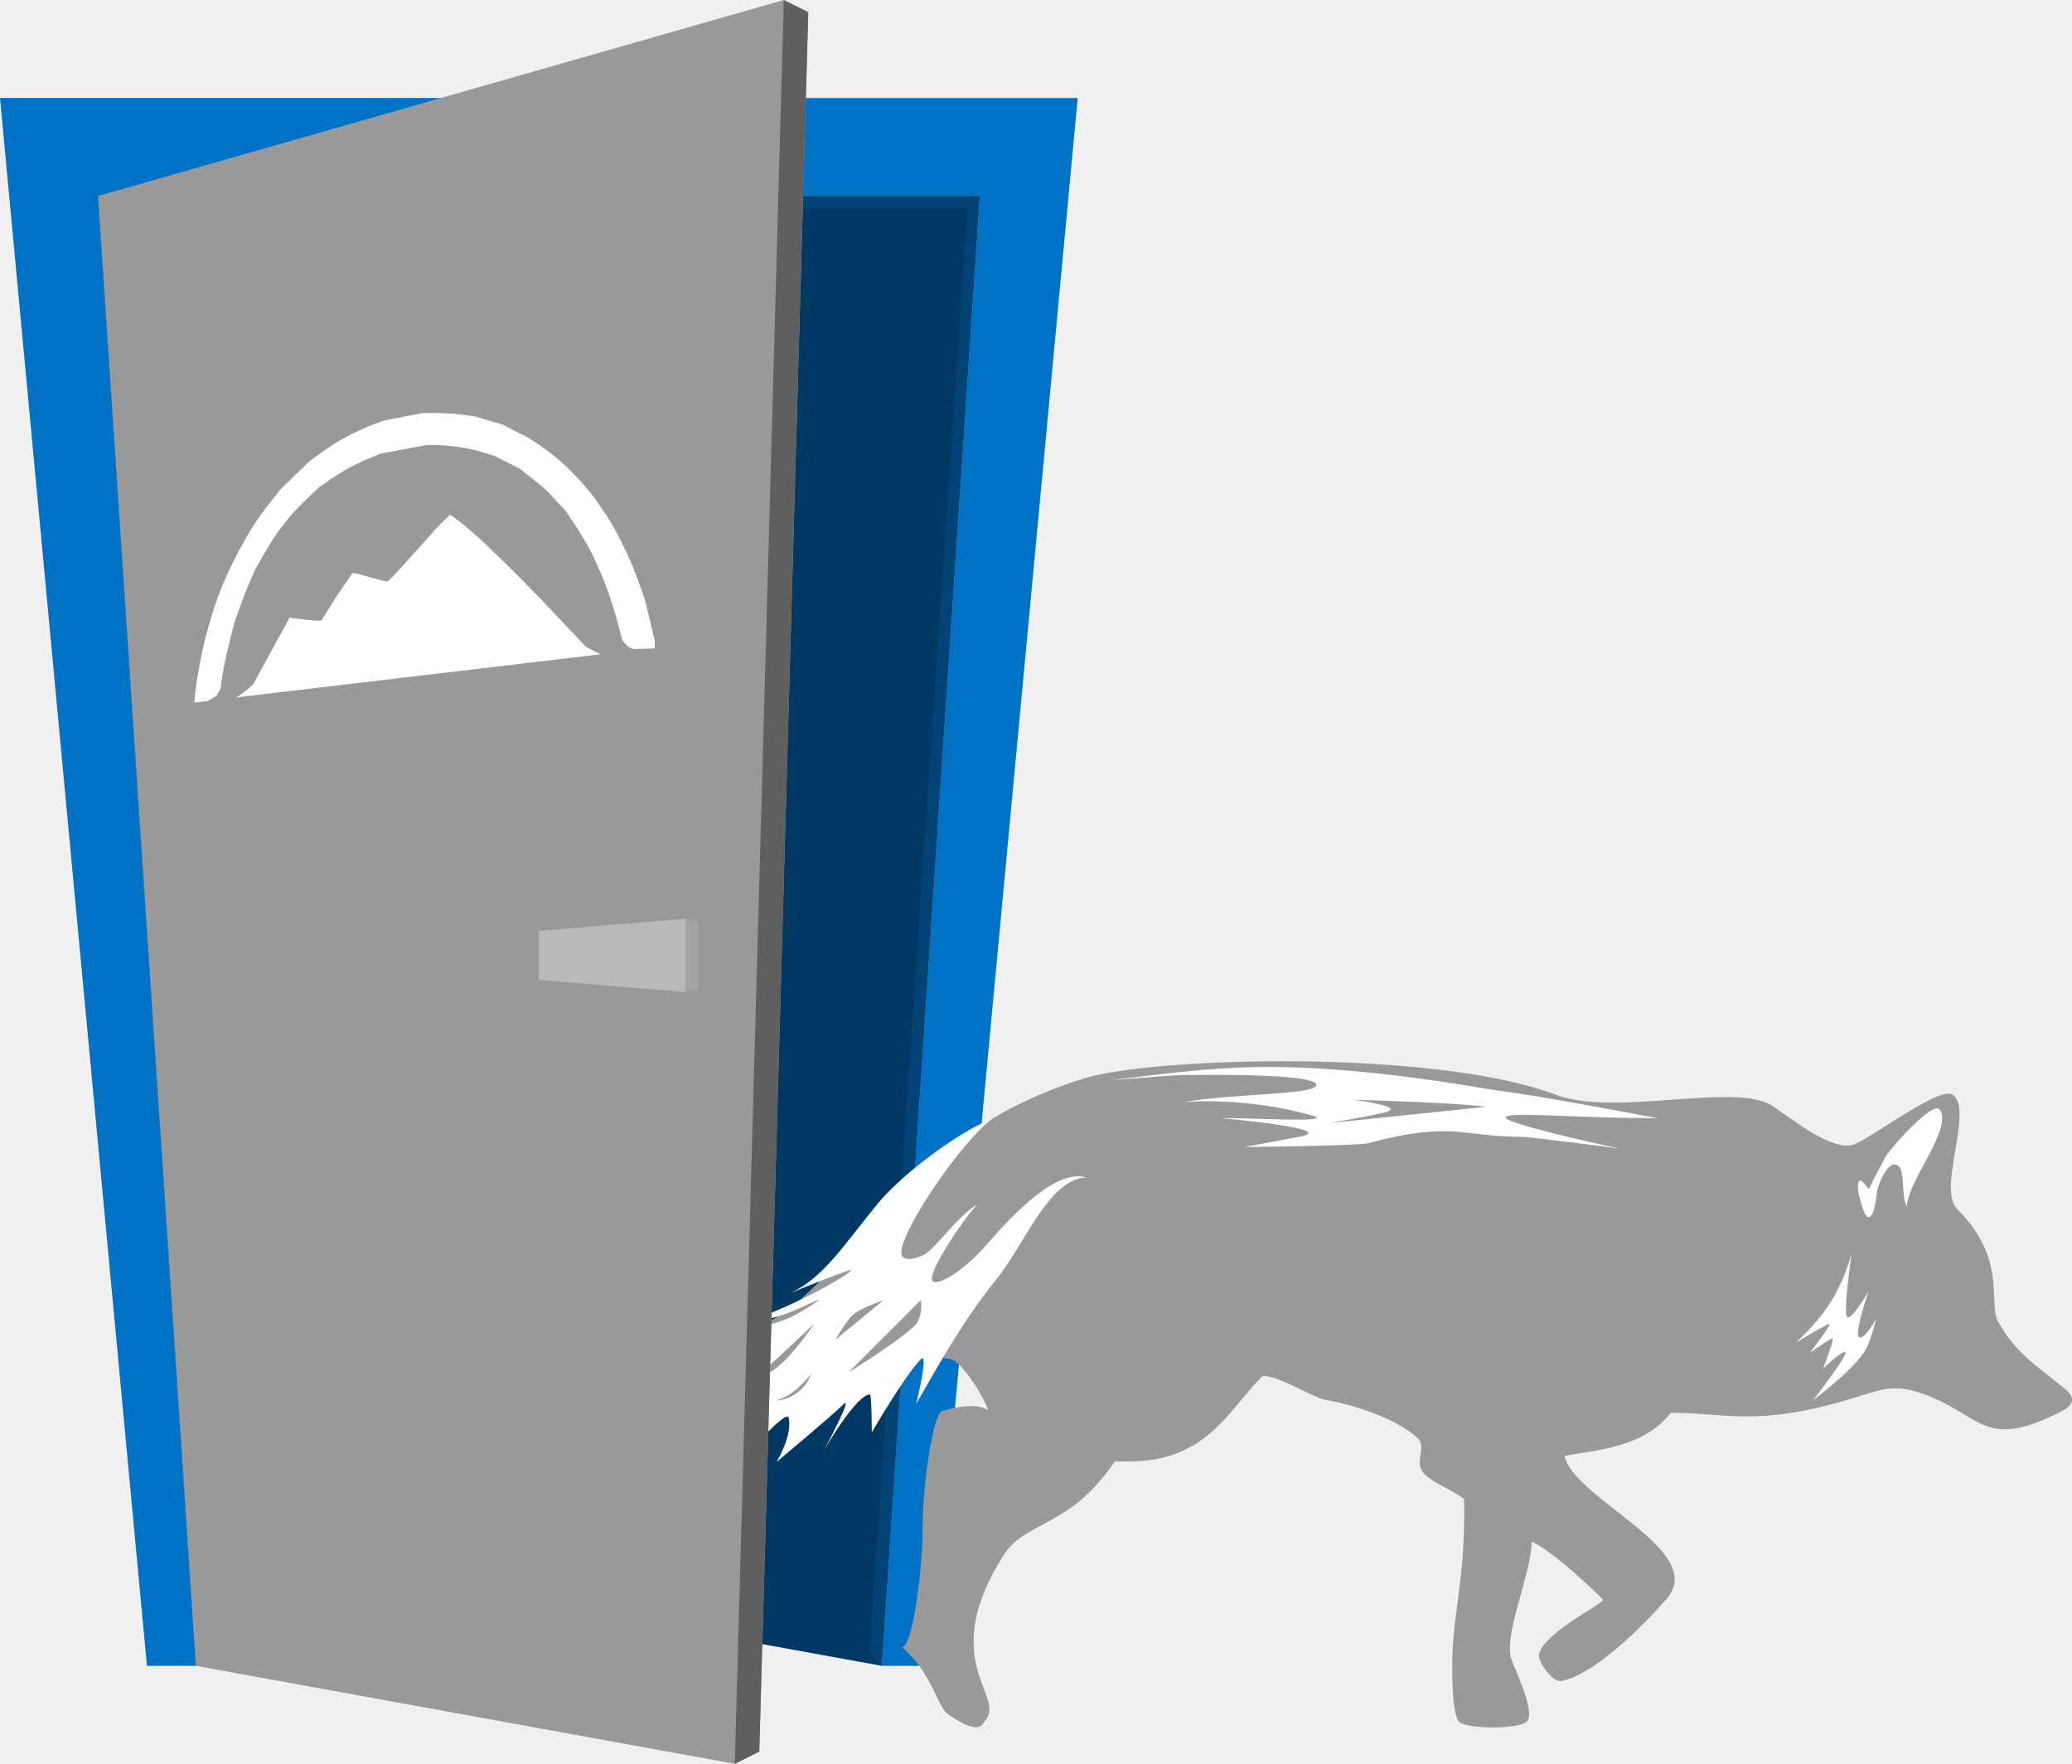
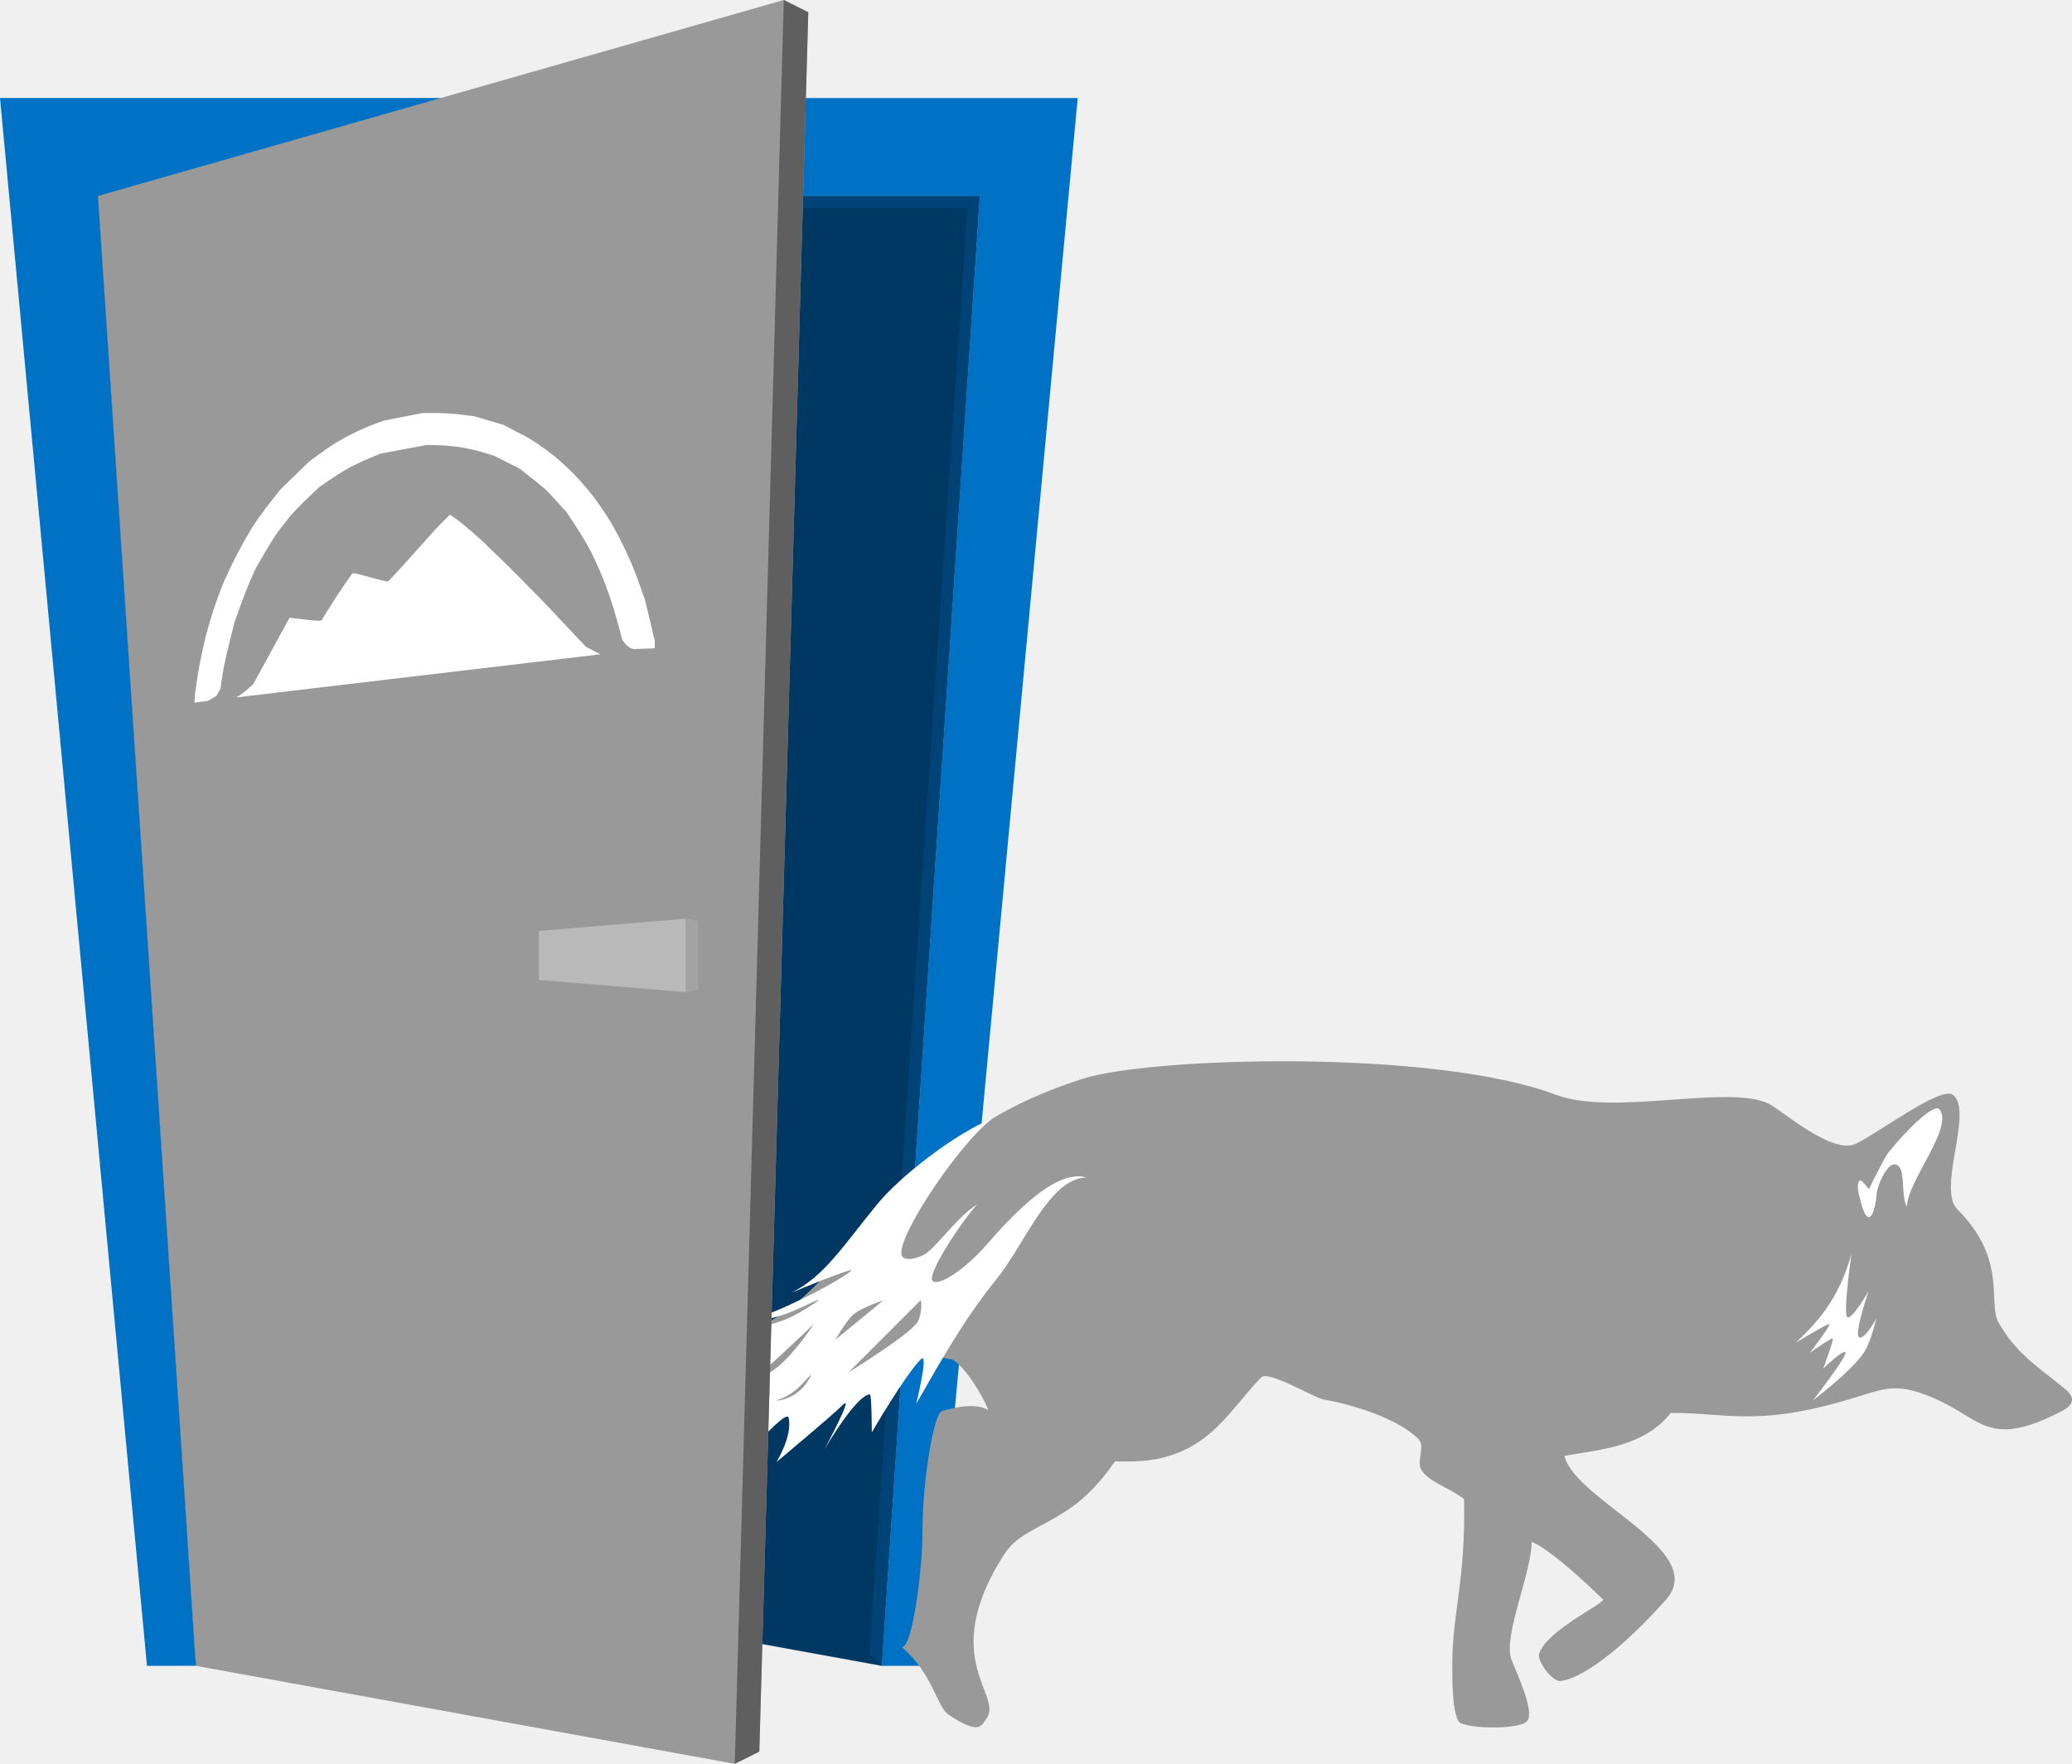
<svg xmlns="http://www.w3.org/2000/svg" xmlns:ns1="http://www.openswatchbook.org/uri/2009/osb" xmlns:xlink="http://www.w3.org/1999/xlink" width="845.944" height="720" id="svg3218" version="1.1">
  <defs id="defs3220">
    <linearGradient id="linearGradient3799">
      <stop style="stop-color:#0576bd;stop-opacity:1;" offset="0" id="stop3801" />
    </linearGradient>
    <linearGradient id="linearGradient3793" ns1:paint="solid">
      <stop style="stop-color:#999999;stop-opacity:1;" offset="0" id="stop3795" />
    </linearGradient>
    <linearGradient id="linearGradient3787" ns1:paint="solid">
      <stop style="stop-color:#0072c6;stop-opacity:1;" offset="0" id="stop3789" />
    </linearGradient>
    <linearGradient id="linearGradient4632">
      <stop id="stop4634" offset="0" style="stop-color:#000000;stop-opacity:1;" />
      <stop id="stop4636" offset="1" style="stop-color:#000000;stop-opacity:0;" />
    </linearGradient>
    <linearGradient xlink:href="#linearGradient3787" id="linearGradient3803" x1="157.25" y1="777.872" x2="504.734" y2="777.872" gradientUnits="userSpaceOnUse" />
    <linearGradient id="linearGradient34445" gradientTransform="translate(-264.0143,200.1016)">
      <stop style="stop-color:#999999;stop-opacity:1;" offset="0" id="stop34447" />
    </linearGradient>
    <linearGradient id="linearGradient6767" gradientTransform="matrix(0.4650267,0,0,1,-405.3412,846.8974)" ns1:paint="solid">
      <stop style="stop-color:#ffffff;stop-opacity:1;" offset="0" id="stop6769" />
    </linearGradient>
    <linearGradient id="linearGradient7858" gradientTransform="matrix(0.4650267,0,0,1,-405.3412,846.8974)">
      <stop style="stop-color:#ffffff;stop-opacity:1;" offset="0" id="stop7860" />
    </linearGradient>
    <linearGradient id="linearGradient7862" gradientTransform="matrix(0.4650267,0,0,1,-405.3412,846.8974)">
      <stop style="stop-color:#ffffff;stop-opacity:1;" offset="0" id="stop7864" />
    </linearGradient>
    <linearGradient id="linearGradient7866" gradientTransform="matrix(0.4650267,0,0,1,-405.3412,846.8974)">
      <stop style="stop-color:#ffffff;stop-opacity:1;" offset="0" id="stop7868" />
    </linearGradient>
    <linearGradient gradientTransform="translate(1189.47,550.072)" id="linearGradient4363">
      <stop style="stop-color:#ffffff;stop-opacity:1;" offset="0" id="stop4365" />
    </linearGradient>
    <linearGradient id="linearGradient8617">
      <stop style="stop-color:#ffffff;stop-opacity:1;" offset="0" id="stop8619" />
    </linearGradient>
    <linearGradient id="linearGradient8621">
      <stop style="stop-color:#ffffff;stop-opacity:1;" offset="0" id="stop8623" />
    </linearGradient>
    <linearGradient id="linearGradient8625">
      <stop style="stop-color:#ffffff;stop-opacity:1;" offset="0" id="stop8627" />
    </linearGradient>
    <linearGradient gradientTransform="translate(256.5441,43.89335)" id="linearGradient4463">
      <stop style="stop-color:#999999;stop-opacity:1;" offset="0" id="stop4465" />
    </linearGradient>
  </defs>
  <g style="display:inline" transform="translate(-300,-172.3622)" id="layer1">
    <path id="rect3228-2" d="m 660,852.362 40,-599.987 -360,-0.013 36.565,548.466 z" style="fill:#003864;fill-opacity:1;fill-rule:nonzero;stroke:none" />
    <path id="rect3228" d="m 680,852.362 60,-639.987 -440,-0.013 60,640 20,-0.013 -40,-599.974 360,0 -40,599.987 z" style="fill:url(#linearGradient3787);fill-opacity:1;fill-rule:nonzero;stroke:none" />
    <path style="fill:#004477;fill-opacity:1;stroke:none;display:inline" d="m 700,252.375 -40,599.987 -5,-5 40,-590 -350,0 40,590 -5,5 -40,-600 z" id="path3020" />
    <g id="g8671" transform="matrix(-0.3739004,0,0,0.3739004,1302.921,449.1302)">
      <path id="path3819" d="m 659.401,786.322 c -31.162,-9.476 -44.501,-15.834 -74.286,-5.714 -67.502,22.934 -67.108,64.456 -154.033,19.827 -11.798,-6.057 -16.288,-13.996 -3.687,-24.293 30.89,-25.24 53.483,-38.694 72.72,-72.676 12.154,-21.471 -10.405,-68.166 45,-123.571 22.375,-22.375 -18.403,-108.113 5,-125 13.132,-9.476 80.921,41.636 105.714,53.571 25.753,12.398 80.18,-36.161 95,-43.571 43.724,-21.862 169.85,13.891 232.857,-10 131.537,-49.876 442.058,-41.486 517.143,-17.143 105.271,34.13 153.642,79.544 205.714,135.714 35.212,37.983 96.254,105.515 122.857,121.429 41.521,24.837 111.895,63.356 99.387,105.995 -16.511,56.285 -146.401,-42.258 -236.729,-60.313 -35.289,-7.054 -23.144,-0.169 -49.087,3.246 -12.581,6.03 -32.652,36.722 -39.756,55.356 16.288,-9.499 42.63,-0.879 50.47,1.073 9.021,2.246 21.612,76.129 21.402,134.95 -0.12,33.696 10.449,124.107 22.618,122.638 -34.545,29.709 -38.047,65.13 -51.163,73.903 -34.292,22.937 -35.726,11.867 -41.213,4.572 -19.37,-25.753 53.494,-64.954 -18.889,-178.665 -15.592,-24.495 -38.362,-27.908 -72.756,-51.327 -18.262,-12.435 -35.039,-30.979 -48.788,-51.14 -27.89,0.861 -55.934,-0.245 -85.498,-17.431 -31.902,-18.546 -52.439,-52.439 -74.286,-74.286 -7.864,-7.864 -57.718,22.477 -68.571,24.286 -30.441,5.073 -80.782,20.782 -102.857,42.857 -7.872,7.872 1.716,23.711 -2.857,32.857 -6.821,13.641 -31.678,20.749 -47.143,32.857 -1.895,89.97 12.857,123.273 12.857,181.428 0,16.034 0.169,47.519 -6.428,60.714 -4.491,8.983 -65.645,10.069 -75,0.714 -10.092,-10.092 13.647,-58.084 17.143,-68.571 8.482,-25.447 -22.321,-94.138 -22.424,-127.576 -24.302,9.878 -77.938,63.001 -77.938,63.001 0,5.347 61.238,33.537 69.799,59.043 2.61,7.776 -14.344,31.362 -23.854,29.905 -29.277,-4.485 -76.179,-45.295 -114.818,-88.99 -47.171,-53.343 100.01,-108.503 111.021,-156.811 -37.037,-6.663 -86.538,-9.357 -116.089,-46.873 -61.358,-0.343 -93.998,15.809 -198.554,-15.984 z" style="fill:url(#linearGradient3793);fill-opacity:1;stroke:none;display:inline" />
      <path id="path4406" d="m 660.605,628.599 c 14.193,50.355 37.171,74.354 60.609,96.975 0,0 -33.994,-20.876 -36.365,-20.203 -2.372,0.673 21.213,31.315 21.213,31.315 0,0 -23.655,-16.824 -25.001,-15.578 -1.346,1.246 10.501,32.897 10.501,32.897 0,0 -21.496,-21.027 -24.355,-17.809 -2.859,3.217 35.385,52.274 35.385,52.274 0,0 -41.959,-31.329 -56.016,-52.793 -7.029,-10.734 -13.003,-36.229 -13.003,-36.229 0,0 13.145,23.986 18.792,20.211 5.646,-3.775 -10.456,-50.391 -10.456,-50.391 0,0 17.696,30.988 23.077,28.614 5.381,-2.374 -4.381,-69.282 -4.381,-69.282 z" style="fill:url(#linearGradient6767);fill-opacity:1;stroke:none;display:inline" />
      <path id="path4450" d="m 600.116,577.036 c -0.305,-27.242 -51.126,-86.079 -35.678,-106.053 7.48,-9.672 54.039,42.692 58.925,51.638 3.026,5.54 14.429,26.743 17.775,34.876 0.778,1.891 6.754,-9.103 9.92,-8.876 3.386,0.242 3.12,10.923 0.811,17.8 -9.755,42.38 -17.581,14.203 -18.765,-3.627 -0.533,-8.019 -13.257,-40.603 -24.311,-29.549 -6.64,6.64 -2.402,33.753 -8.676,43.791 z" style="fill:url(#linearGradient6767);fill-opacity:1;stroke:none;display:inline" />
-       <path d="m 1205.077,460.408 c 0,0 -51.536,6.304 -39.396,12.374 6.359,3.179 65.912,13.132 65.912,13.132 0,0 -171.726,-17.523 -171.726,-17.93 33.802,-4.58 145.209,-7.576 145.209,-7.576 z m -149.962,-11.229 c 78.896,-13.781 155.636,-22.687 222.159,-24.317 64.429,-1.579 119.524,5.08 191.206,14.158 0,0 -67.65,-5.556 -76.222,-5.556 -6.252,0 -162.047,-3.141 -146.048,12.857 8.338,8.338 87.32,7.498 142.86,16.479 -56.339,-3.477 -107.399,5.735 -138.764,14.607 -32.275,9.164 79.154,1.937 97.667,3.199 0,0 -128.506,11.442 -85.714,20 7.476,1.495 61.429,11.429 61.429,11.429 0,0 -124.252,-1.197 -135.714,-4.286 -90.483,-24.382 -102.666,-6.883 -166.925,-6.883 -9.102,0 -106.915,12.714 -106.915,12.714 26.339,-5.268 133.514,-29.479 123.523,-34.662 -9.991,-5.183 -66.402,1.166 -165.397,1.689 65.398,-12.355 129.769,-24.378 182.857,-31.429 z" style="fill:url(#linearGradient6767);fill-rule:evenodd;stroke:none;display:inline" id="path4492" />
      <path d="m 1796.191,759.991 c 12.639,28.764 38.831,28.908 38.831,28.908 -21.456,-7.082 -28.066,-18.618 -38.831,-28.908 z M 1679.758,702.036 c 5.292,12.336 76.071,56.071 76.071,56.071 l -78.929,-78.929 c 0,0 -2.435,10.521 2.857,22.857 z m 138.251,-31.065 c 0,0 -72.401,-29.98 -64.799,-23.579 15.171,12.773 91.621,52.006 112.926,53.092 -33.714,4.549 -72.844,-22.412 -78.201,-21.378 36.776,25.629 46.147,23.338 66.335,30.716 27.009,9.87 26.169,20.054 60.701,27.918 -20.465,1.652 -68.535,-17.865 -41.172,-7.115 31.31,15.492 58.968,27.265 83.105,50.315 -32.759,-17.64 -38.916,-14.922 -57.571,-20.774 l 68.41,35.108 c 0,0 -34.431,-8.253 -24.244,12.122 3.853,7.707 38.386,41.416 38.386,41.416 0,0 -53.18,-15.152 -68.69,-15.152 -11.99,0 22.223,28.284 22.223,28.284 0,0 -55.107,-44.447 -65.66,-44.447 -16.333,0 12.122,47.477 12.122,47.477 0,0 -57.968,-68.144 -60.609,-57.579 -4.815,19.261 13.132,48.487 13.132,48.487 0,0 -60.302,-50.2 -72.731,-62.629 -12.381,-12.381 20.203,48.487 20.203,48.487 0,0 -34.764,-59.599 -49.497,-59.599 -1.884,0 -2.02,41.416 -2.02,41.416 0,0 -36.189,-62.484 -53.629,-79.925 -9.111,-9.111 5.142,48.61 5.142,48.61 -18.953,-31.855 -47.827,-87.013 -87.665,-135.99 -30.763,-37.819 -57.34,-109.87 -98.105,-110.976 40.291,-12.242 101.974,66.769 116.754,81.945 20.87,21.43 43.895,35.995 50.8,31.379 8.265,-5.525 -30.559,-64.501 -48.247,-83.779 21.072,12.128 45.779,48.884 58.532,55.096 13.17,6.415 22.795,5.241 24.005,-0.318 4.548,-20.892 -64.15,-122.756 -99.478,-148.711 40.21,15.886 100.63,62.773 125.283,92.742 37.083,45.079 58.208,79.709 94.259,97.341 z m 94.058,122.017 c 0,0 -58.218,-24.433 -77.857,-40 -19.64,-15.567 -40.714,-47.857 -40.714,-47.857 0,0 41.624,39.749 49.913,46.19 8.288,6.441 68.659,41.667 68.659,41.667 z m -194.293,-113.555 52.143,42.857 c 0,0 -11.201,-20.56 -20,-27.857 -9.101,-7.548 -32.143,-15 -32.143,-15 z" style="fill:url(#linearGradient6767);fill-opacity:1;fill-rule:evenodd;stroke:none;display:inline" id="path7172" />
    </g>
    <path id="path4511" d="m 340,252.362 280,-80 10,5 -20,710 -10,5 -220,-40 z" style="fill:url(#linearGradient3793);fill-opacity:1;stroke:none" />
    <path style="fill:#5f5f5f;fill-opacity:1;stroke:none" d="m 600,892.362 10,-5 20,-710 -10,-5 -1.75,63.007 z" id="path6482" />
-     <flowRoot xml:space="preserve" id="flowRoot3807" style="font-size:72px;font-style:normal;font-variant:normal;font-weight:normal;font-stretch:normal;text-align:center;line-height:125%;letter-spacing:0px;word-spacing:0px;text-anchor:middle;fill:url(#linearGradient3787);fill-opacity:1;stroke:none;font-family:IMPACT;-inkscape-font-specification:IMPACT" transform="translate(445.6711,-355.1395)">
+     <flowRoot xml:space="preserve" id="flowRoot3807" style="font-size:72px;font-style:normal;font-variant:normal;font-weight:normal;font-stretch:normal;text-align:center;line-height:125%;letter-spacing:0px;word-spacing:0px;text-anchor:middle;fill:url(#linearGradient3787);fill-opacity:1;stroke:none;font-family:IMPACT;-inkscape-font-specification:IMPACT" transform="translate(450.6719,-351.1212)">
      <flowRegion id="flowRegion3809" style="fill:url(#linearGradient3803);fill-opacity:1">
        <rect id="rect3811" width="738.219" height="155.564" x="120.208" y="736.971" style="font-size:72px;font-style:normal;font-variant:normal;font-weight:normal;font-stretch:normal;text-align:center;text-anchor:middle;fill:url(#linearGradient3787);fill-opacity:1;font-family:IMPACT;-inkscape-font-specification:IMPACT" />
      </flowRegion>
      <flowPara id="flowPara3813" style="font-size:72px;fill:url(#linearGradient3787);fill-opacity:1">Room Quest</flowPara>
    </flowRoot>
  </g>
  <g id="layer4" style="display:inline" transform="translate(-140,0)">
    <path id="path3196" d="m 222.129,286.468 c 0,0 -2.659,0.316 -2.659,0.316 0,0 -0.049,-0.726 -0.049,-0.726 -0.027,-0.399 0.212,-2.766 0.532,-5.265 0.321,-2.507 1.089,-7.186 1.71,-10.403 0.623,-3.231 1.681,-8.033 2.35,-10.668 0.671,-2.645 2.017,-7.279 2.991,-10.303 0.979,-3.037 2.68,-7.745 3.781,-10.462 1.106,-2.728 3.619,-8.084 5.593,-11.913 1.986,-3.854 4.939,-9.115 6.558,-11.679 1.626,-2.576 4.883,-7.126 7.245,-10.116 0,0 4.331,-5.484 4.331,-5.484 0,0 5.795,-5.63 5.795,-5.63 0,0 5.872,-5.705 5.872,-5.705 0,0 3.394,-2.486 3.394,-2.486 1.877,-1.374 4.693,-3.348 6.256,-4.383 1.568,-1.039 5.08,-3.015 7.811,-4.395 2.745,-1.386 6.84,-3.194 9.096,-4.014 0,0 4.123,-1.498 4.123,-1.498 0,0 7.742,-1.513 7.742,-1.513 0,0 7.829,-1.53 7.829,-1.53 0,0 5.203,-0.031 5.203,-0.031 2.876,-0.017 7.65,0.278 10.608,0.656 0,0 5.403,0.691 5.403,0.691 0,0 5.9,1.733 5.9,1.733 0,0 5.933,1.743 5.933,1.743 0,0 4.263,2.242 4.263,2.242 2.35,1.236 4.356,2.234 4.454,2.216 0.098,-0.018 1.979,1.134 4.184,2.563 2.207,1.43 5.886,4.101 8.173,5.935 2.29,1.836 6.199,5.503 8.686,8.149 2.488,2.647 5.747,6.45 7.24,8.45 1.493,2 3.939,5.546 5.435,7.88 1.496,2.333 3.945,6.671 5.443,9.639 1.496,2.965 3.561,7.398 4.59,9.851 1.027,2.451 2.68,6.795 3.672,9.652 0,0 1.801,5.185 1.801,5.185 0,0 1.973,8.271 1.973,8.271 0,0 1.963,8.228 1.963,8.228 0,0 -0.033,1.488 -0.033,1.488 0,0 -0.033,1.486 -0.033,1.486 0,0 -4.366,0.164 -4.366,0.164 0,0 -4.342,0.163 -4.342,0.163 0,0 -1.16,-0.468 -1.16,-0.468 -0.638,-0.257 -1.673,-1.119 -2.301,-1.914 0,0 -1.142,-1.446 -1.142,-1.446 0,0 -1.038,-4.186 -1.038,-4.186 -0.572,-2.307 -1.863,-6.801 -2.869,-9.988 -1.008,-3.193 -2.827,-8.262 -4.041,-11.263 -1.215,-3.005 -3.306,-7.627 -4.646,-10.268 -1.341,-2.644 -4.187,-7.458 -6.325,-10.698 0,0 -3.889,-5.894 -3.889,-5.894 0,0 -2.897,-3.12 -2.897,-3.12 -1.593,-1.715 -3.537,-3.836 -4.321,-4.713 -0.784,-0.877 -3.769,-3.424 -6.629,-5.657 0,0 -5.19,-4.051 -5.19,-4.051 0,0 -5.196,-2.633 -5.196,-2.633 0,0 -5.176,-2.622 -5.176,-2.622 0,0 -4.729,-1.44 -4.729,-1.44 -2.592,-0.789 -6.893,-1.743 -9.558,-2.12 -2.657,-0.376 -6.714,-0.72 -9.018,-0.764 0,0 -4.172,-0.081 -4.172,-0.081 0,0 -9.529,1.779 -9.529,1.779 0,0 -9.401,1.755 -9.401,1.755 0,0 -4.681,1.941 -4.681,1.941 -2.559,1.061 -6.288,2.83 -8.291,3.933 -1.996,1.098 -5.537,3.312 -7.866,4.916 0,0 -4.208,2.898 -4.208,2.898 0,0 -5.105,4.87 -5.105,4.87 -2.783,2.655 -6.011,6.045 -7.186,7.544 -1.171,1.495 -3.043,3.884 -4.159,5.31 -1.114,1.422 -3.699,5.479 -5.738,9 0,0 -3.674,6.345 -3.674,6.345 0,0 -2.072,4.652 -2.072,4.652 -1.133,2.544 -3.081,7.489 -4.326,10.982 0,0 -2.248,6.304 -2.248,6.304 0,0 -1.688,6.564 -1.688,6.564 -0.922,3.585 -2.077,8.603 -2.569,11.16 -0.491,2.548 -1.029,5.727 -1.197,7.07 0,0 -0.305,2.436 -0.305,2.436 0,0 -0.827,1.482 -0.827,1.482 0,0 -0.825,1.478 -0.825,1.478 0,0 -1.8,1.049 -1.8,1.049 0,0 -1.793,1.045 -1.793,1.045 0,0 -2.669,0.317 -2.669,0.317 0,0 -5e-5,-6.9e-4 -5e-5,-6.9e-4 m 84.751,-10.121 c 0,0 -70.336,8.325 -70.336,8.325 0,0 1.81,-1.216 1.81,-1.216 0.998,-0.671 2.541,-1.887 3.428,-2.703 0,0 1.617,-1.487 1.617,-1.487 0,0 5.036,-9.224 5.036,-9.224 2.805,-5.138 6.162,-11.28 7.442,-13.616 0,0 2.34,-4.272 2.34,-4.272 0,0 5.55,0.666 5.55,0.666 3.069,0.368 6.019,0.617 6.546,0.553 0,0 0.959,-0.118 0.959,-0.118 0,0 2.295,-3.725 2.295,-3.725 1.269,-2.06 2.992,-4.79 3.827,-6.063 0.837,-1.276 2.623,-3.904 3.972,-5.842 0,0 2.466,-3.543 2.466,-3.543 0,0 0.534,-0.081 0.534,-0.081 0.294,-0.045 1.721,0.249 3.174,0.652 1.455,0.404 4.356,1.199 6.449,1.768 2.097,0.57 4.038,1.004 4.309,0.964 0.271,-0.04 4.284,-4.323 8.963,-9.57 4.732,-5.306 9.403,-10.516 10.333,-11.526 0.932,-1.012 2.691,-2.816 3.91,-4.009 0,0 2.224,-2.177 2.224,-2.177 0,0 1.466,0.963 1.466,0.963 0.807,0.53 2.93,2.182 4.719,3.673 1.791,1.492 4.597,3.926 6.236,5.409 1.64,1.484 3.084,2.854 3.208,3.045 0.124,0.191 1.257,1.298 2.519,2.461 1.263,1.164 3.782,3.596 5.599,5.405 1.818,1.81 5.226,5.239 7.574,7.619 2.35,2.382 5.283,5.368 6.518,6.634 1.235,1.267 4.582,4.813 7.439,7.882 2.859,3.071 6.327,6.758 7.706,8.192 0,0 2.508,2.608 2.508,2.608 0,0 2.939,1.546 2.939,1.546 0,0 2.946,1.549 2.946,1.549 0,0 -78.223,9.259 -78.223,9.259 0,0 10e-6,5.2e-4 10e-6,5.2e-4" style="fill:url(#linearGradient6767);fill-opacity:1" />
    <g style="display:inline" id="g7459" transform="translate(-180,-167.3622)">
      <path style="fill:#b9b9b9;fill-opacity:1;stroke:none" d="m 600,542.362 -60,5 0,20 60,5 z" id="path4552" />
      <path style="fill:#a3a3a3;fill-opacity:1;stroke:none" d="m 600,542.362 0,30 5,-1 0,-28 z" id="path4554" />
    </g>
  </g>
  <g style="display:none" id="layer3" transform="translate(-140,0)">
    <g id="flowRoot4513" style="font-size:72px;font-style:normal;font-variant:normal;font-weight:normal;font-stretch:normal;line-height:125%;letter-spacing:0px;word-spacing:0px;fill:#ffffff;fill-opacity:1;stroke:none;display:inline;font-family:Impact;-inkscape-font-specification:Impact" transform="translate(27.15625,-272.9521)">
      <path id="path6242" style="text-align:center;text-anchor:middle;fill:#ffffff;fill-opacity:1" d="m 193.48,408.059 c 0,0 10.398,-2.401 10.398,-2.401 7.024,-1.621 11.837,-2.371 14.391,-2.234 2.562,0.137 4.71,1.501 6.437,4.092 1.728,2.592 2.725,7.118 2.989,13.556 0.24,5.854 -0.164,9.893 -1.209,12.128 -1.042,2.229 -3.199,3.876 -6.462,4.943 3.011,0.342 5.067,1.205 6.161,2.589 1.094,1.384 1.794,2.717 2.1,3.996 0.306,1.279 0.581,4.906 0.826,10.863 0,0 0.792,19.306 0.792,19.306 0,0 -13.774,2.416 -13.774,2.416 0,0 -1.1,-24.097 -1.1,-24.097 -0.179,-3.918 -0.53,-6.302 -1.054,-7.143 -0.524,-0.841 -1.803,-1.058 -3.835,-0.652 0,0 1.54,32.673 1.54,32.673 0,0 -14.426,2.531 -14.426,2.531 0,0 -3.773,-72.565 -3.773,-72.565 m 15.342,9.416 c 0,0 0.778,16.501 0.778,16.501 1.663,-0.347 2.817,-0.888 3.46,-1.622 0.644,-0.736 0.891,-2.738 0.742,-6.013 0,0 -0.187,-4.096 -0.187,-4.096 -0.108,-2.367 -0.504,-3.85 -1.188,-4.446 -0.684,-0.596 -1.886,-0.703 -3.605,-0.323 0,0 0,0 0,0" />
      <path id="path6244" style="text-align:center;text-anchor:middle;fill:#ffffff;fill-opacity:1" d="m 267.804,427.631 c 0,0 0.43,15.384 0.43,15.384 0.157,5.61 0.044,9.752 -0.337,12.438 -0.38,2.68 -1.278,5.276 -2.692,7.786 -1.409,2.501 -3.247,4.482 -5.511,5.947 -2.255,1.458 -4.857,2.443 -7.802,2.957 -3.274,0.572 -6.051,0.607 -8.338,0.108 -2.281,-0.497 -4.073,-1.535 -5.381,-3.113 -1.307,-1.577 -2.274,-3.596 -2.902,-6.059 -0.628,-2.465 -1.044,-6.266 -1.246,-11.415 0,0 -0.615,-15.645 -0.615,-15.645 -0.225,-5.715 0.084,-10.297 0.93,-13.738 0.849,-3.453 2.508,-6.447 4.984,-8.981 2.489,-2.547 5.744,-4.27 9.775,-5.163 3.402,-0.753 6.357,-0.757 8.856,-0.007 2.506,0.752 4.465,2.022 5.873,3.808 1.409,1.787 2.393,3.73 2.952,5.827 0.559,2.096 0.9,5.387 1.026,9.866 0,0 0,0 0,0 m -15.396,-1.591 c -0.106,-3.21 -0.31,-5.206 -0.612,-5.984 -0.302,-0.778 -0.902,-1.071 -1.798,-0.88 -0.895,0.191 -1.477,0.736 -1.747,1.633 -0.269,0.897 -0.348,2.946 -0.238,6.145 0,0 0.96,27.889 0.96,27.889 0.099,2.888 0.311,4.74 0.635,5.56 0.324,0.82 0.915,1.151 1.775,0.994 0.885,-0.161 1.456,-0.667 1.713,-1.518 0.257,-0.851 0.342,-2.601 0.255,-5.252 0,0 -0.942,-28.588 -0.942,-28.588" />
      <path id="path6246" style="text-align:center;text-anchor:middle;fill:#ffffff;fill-opacity:1" d="m 308.956,419.214 c 0,0 0.228,15.88 0.228,15.88 0.083,5.789 -0.097,10.065 -0.538,12.839 -0.441,2.767 -1.428,5.45 -2.958,8.047 -1.525,2.587 -3.495,4.64 -5.908,6.161 -2.403,1.515 -5.164,2.543 -8.281,3.087 -3.465,0.605 -6.397,0.654 -8.803,0.151 -2.4,-0.502 -4.277,-1.563 -5.634,-3.184 -1.357,-1.62 -2.348,-3.697 -2.975,-6.233 -0.628,-2.539 -1.012,-6.456 -1.152,-11.765 0,0 -0.426,-16.135 -0.426,-16.135 -0.156,-5.895 0.236,-10.624 1.178,-14.18 0.945,-3.568 2.74,-6.668 5.39,-9.299 2.664,-2.644 6.127,-4.443 10.397,-5.388 3.605,-0.798 6.726,-0.82 9.356,-0.06 2.637,0.762 4.689,2.062 6.151,3.898 1.462,1.837 2.474,3.838 3.034,6.001 0.56,2.161 0.873,5.558 0.939,10.182 0,0 0,0 0,0 m -16.244,-1.556 c -0.065,-3.313 -0.252,-5.372 -0.559,-6.174 -0.308,-0.801 -0.937,-1.101 -1.887,-0.898 -0.949,0.202 -1.571,0.768 -1.869,1.696 -0.297,0.927 -0.411,3.043 -0.341,6.344 0,0 0.61,28.772 0.61,28.772 0.063,2.979 0.26,4.888 0.59,5.732 0.33,0.844 0.95,1.183 1.859,1.017 0.937,-0.171 1.547,-0.696 1.831,-1.574 0.284,-0.88 0.399,-2.685 0.345,-5.419 0,0 -0.581,-29.496 -0.581,-29.496" />
      <path id="path6248" style="text-align:center;text-anchor:middle;fill:#ffffff;fill-opacity:1" d="m 330.662,391.29 c 0,0 -0.247,6.439 -0.247,6.439 1.296,-2.813 2.853,-5.056 4.673,-6.728 1.826,-1.677 3.915,-2.778 6.269,-3.299 4.617,-1.023 8.274,0.74 10.95,5.293 1.469,-2.889 3.131,-5.184 4.987,-6.883 1.862,-1.704 3.932,-2.81 6.212,-3.316 3.021,-0.669 5.527,-0.355 7.509,0.946 1.986,1.303 3.252,3.156 3.798,5.557 0.545,2.398 0.796,6.422 0.755,12.057 0,0 -0.355,48.05 -0.355,48.05 0,0 -16.906,2.966 -16.906,2.966 0,0 0.079,-43.473 0.079,-43.473 0.01,-5.789 -0.149,-9.348 -0.48,-10.663 -0.33,-1.315 -1.103,-1.844 -2.316,-1.585 -1.24,0.264 -2.039,1.118 -2.398,2.559 -0.359,1.439 -0.538,5.065 -0.538,10.863 0,0 0.003,43.291 0.003,43.291 0,0 -16.405,2.878 -16.405,2.878 0,0 -0.229,-41.661 -0.229,-41.661 -0.036,-6.527 -0.191,-10.429 -0.465,-11.684 -0.274,-1.256 -1.014,-1.756 -2.219,-1.499 -0.755,0.161 -1.396,0.643 -1.922,1.444 -0.525,0.8 -0.812,1.7 -0.86,2.7 -0.049,0.999 -0.061,3.104 -0.038,6.308 0,0 0.331,45.339 0.331,45.339 0,0 -15.928,2.794 -15.928,2.794 0,0 -0.819,-65.039 -0.819,-65.039 0,0 16.56,-3.654 16.56,-3.654" />
      <path id="path6250" style="text-align:center;text-anchor:middle;fill:#ffffff;fill-opacity:1" d="m 234.41,585.658 c 0,0 0.334,8.143 0.334,8.143 0,0 -10.821,0.947 -10.821,0.947 -2.583,0.226 -4.408,0.146 -5.48,-0.24 -1.071,-0.385 -1.813,-1.038 -2.225,-1.96 -0.413,-0.922 -0.678,-2.626 -0.797,-5.115 -3.185,0.188 -5.959,-0.579 -8.33,-2.299 -2.365,-1.716 -3.986,-4.029 -4.865,-6.943 -0.88,-2.917 -1.477,-7.363 -1.791,-13.352 0,0 -1.092,-20.838 -1.092,-20.838 -0.242,-4.615 -0.21,-8.171 0.096,-10.661 0.307,-2.496 1.084,-4.921 2.335,-7.276 1.255,-2.364 2.936,-4.258 5.044,-5.682 2.117,-1.429 4.507,-2.34 7.174,-2.728 3.227,-0.47 6.15,-0.198 8.762,0.82 2.619,1.021 4.611,2.514 5.969,4.477 1.359,1.964 2.278,4.069 2.758,6.312 0.479,2.241 0.811,5.621 0.996,10.129 0,0 0.921,22.45 0.921,22.45 0.25,6.086 0.177,10.225 -0.217,12.431 -0.393,2.201 -1.245,4.002 -2.553,5.404 -1.304,1.397 -3.067,2.536 -5.284,3.417 0.134,1.486 0.43,2.401 0.889,2.746 0.459,0.345 1.516,0.44 3.176,0.285 0,0 5.002,-0.468 5.002,-0.468 m -16.68,-49.096 c -0.148,-3.217 -0.386,-5.259 -0.712,-6.119 -0.327,-0.861 -0.935,-1.23 -1.824,-1.109 -0.751,0.103 -1.308,0.545 -1.671,1.325 -0.363,0.78 -0.46,2.946 -0.291,6.493 0,0 1.512,31.788 1.512,31.788 0.186,3.904 0.429,6.295 0.729,7.18 0.301,0.884 0.921,1.279 1.863,1.184 0.966,-0.097 1.559,-0.685 1.781,-1.764 0.222,-1.08 0.241,-3.604 0.059,-7.579 0,0 -1.445,-31.399 -1.445,-31.399" />
      <path id="path6252" style="text-align:center;text-anchor:middle;fill:#ffffff;fill-opacity:1" d="m 270.609,524.085 c 0,0 1.618,58.037 1.618,58.037 0,0 -14.772,1.381 -14.772,1.381 0,0 0.095,-4.696 0.095,-4.696 -0.934,1.994 -2.111,3.532 -3.532,4.614 -1.417,1.079 -3.063,1.705 -4.939,1.879 -2.127,0.197 -3.904,-0.087 -5.333,-0.853 -1.427,-0.764 -2.499,-1.856 -3.217,-3.275 -0.718,-1.42 -1.189,-2.927 -1.415,-4.523 -0.226,-1.597 -0.433,-4.8 -0.623,-9.62 0,0 -1.511,-38.401 -1.511,-38.401 0,0 14.392,-1.945 14.392,-1.945 0,0 1.349,39.169 1.349,39.169 0.152,4.416 0.354,7.019 0.608,7.82 0.253,0.8 0.876,1.151 1.871,1.051 1.068,-0.107 1.689,-0.597 1.863,-1.471 0.174,-0.875 0.185,-3.637 0.031,-8.297 0,0 -1.28,-38.872 -1.28,-38.872 0,0 14.794,-1.999 14.794,-1.999" />
      <path id="path6254" style="text-align:center;text-anchor:middle;fill:#ffffff;fill-opacity:1" d="m 311.494,549.881 c 0,0 -20.001,2.267 -20.001,2.267 0,0 0.266,12.676 0.266,12.676 0.055,2.636 0.254,4.316 0.595,5.043 0.341,0.727 0.974,1.044 1.901,0.952 1.154,-0.115 1.917,-0.698 2.287,-1.748 0.371,-1.052 0.528,-3.033 0.472,-5.946 0,0 -0.149,-7.753 -0.149,-7.753 0,0 14.683,-1.625 14.683,-1.625 0,0 0.062,4.394 0.062,4.394 0.052,3.666 -0.108,6.497 -0.478,8.497 -0.37,1.996 -1.268,4.174 -2.693,6.53 -1.419,2.348 -3.23,4.174 -5.429,5.482 -2.191,1.302 -4.942,2.106 -8.249,2.412 -3.192,0.296 -6.01,0.021 -8.459,-0.822 -2.443,-0.841 -4.355,-2.127 -5.74,-3.859 -1.384,-1.731 -2.362,-3.69 -2.934,-5.879 -0.573,-2.19 -0.916,-5.432 -1.028,-9.733 0,0 -0.445,-16.994 -0.445,-16.994 -0.134,-5.132 0.341,-9.268 1.431,-12.401 1.093,-3.145 2.958,-5.698 5.6,-7.659 2.655,-1.97 5.746,-3.198 9.277,-3.678 4.342,-0.59 7.961,-0.098 10.844,1.482 2.89,1.584 4.941,3.924 6.145,7.017 1.203,3.09 1.846,7.562 1.929,13.398 0,0 0.112,7.945 0.112,7.945 m -15.725,-7.885 c 0,0 -0.085,-4.352 -0.085,-4.352 -0.06,-3.089 -0.239,-5.069 -0.537,-5.935 -0.298,-0.866 -0.879,-1.244 -1.743,-1.133 -1.066,0.137 -1.717,0.604 -1.954,1.402 -0.237,0.797 -0.32,2.872 -0.25,6.219 0,0 0.091,4.338 0.091,4.338 0,0 4.478,-0.538 4.478,-0.538" />
      <path id="path6256" style="text-align:center;text-anchor:middle;fill:#ffffff;fill-opacity:1" d="m 349.618,533.335 c 0,0 -14.546,1.769 -14.546,1.769 0,0 -0.02,-3.329 -0.02,-3.329 -0.017,-2.842 -0.169,-4.626 -0.456,-5.348 -0.287,-0.723 -0.995,-1.011 -2.122,-0.867 -0.911,0.117 -1.591,0.552 -2.041,1.305 -0.449,0.752 -0.668,1.822 -0.657,3.208 0.015,1.877 0.139,3.239 0.372,4.086 0.233,0.847 0.92,1.724 2.062,2.63 1.143,0.907 3.488,2.148 7.044,3.727 4.761,2.093 7.899,4.229 9.398,6.402 1.499,2.174 2.251,5.491 2.254,9.941 0.003,4.956 -0.563,8.741 -1.697,11.362 -1.13,2.613 -3.016,4.715 -5.653,6.307 -2.625,1.585 -5.78,2.546 -9.458,2.888 -4.054,0.376 -7.51,-0.018 -10.38,-1.176 -2.862,-1.156 -4.834,-2.897 -5.925,-5.228 -1.091,-2.331 -1.667,-5.968 -1.73,-10.921 0,0 -0.036,-2.872 -0.036,-2.872 0,0 14.069,-1.518 14.069,-1.518 0,0 0.03,3.808 0.03,3.808 0.025,3.226 0.219,5.299 0.583,6.225 0.363,0.926 1.073,1.336 2.13,1.23 1.138,-0.114 1.931,-0.517 2.378,-1.21 0.448,-0.694 0.665,-2.083 0.653,-4.169 -0.017,-2.876 -0.32,-4.65 -0.911,-5.315 -0.617,-0.662 -3.752,-2.478 -9.384,-5.434 -4.706,-2.498 -7.576,-4.916 -8.624,-7.262 -1.048,-2.347 -1.594,-5.218 -1.638,-8.619 -0.062,-4.842 0.443,-8.494 1.516,-10.949 1.077,-2.463 2.936,-4.506 5.583,-6.128 2.659,-1.629 5.771,-2.688 9.338,-3.173 3.558,-0.483 6.6,-0.372 9.118,0.337 2.525,0.711 4.469,1.84 5.828,3.386 1.36,1.547 2.185,3.039 2.475,4.475 0.29,1.435 0.436,3.716 0.44,6.838 0,0 0.004,3.598 0.004,3.598" />
      <path id="path6258" style="text-align:center;text-anchor:middle;fill:#ffffff;fill-opacity:1" d="m 373.371,501.666 c 0,0 -0.07,10.08 -0.07,10.08 0,0 4.661,-0.625 4.661,-0.625 0,0 -0.086,10.093 -0.086,10.093 0,0 -4.645,0.592 -4.645,0.592 0,0 -0.232,33.511 -0.232,33.511 -0.028,4.07 0.145,6.313 0.519,6.74 0.374,0.427 1.947,0.501 4.725,0.223 0,0 -0.087,9.938 -0.087,9.938 0,0 -6.82,0.638 -6.82,0.638 -3.822,0.357 -6.538,0.436 -8.159,0.236 -1.618,-0.199 -3.04,-0.873 -4.268,-2.022 -1.227,-1.148 -1.989,-2.523 -2.287,-4.127 -0.298,-1.605 -0.444,-5.439 -0.437,-11.52 0,0 0.036,-31.45 0.036,-31.45 0,0 -3.604,0.459 -3.604,0.459 0,0 -7.6e-4,-9.912 -7.6e-4,-9.912 0,0 3.616,-0.485 3.616,-0.485 0,0 0.011,-9.958 0.011,-9.958 0,0 17.126,-2.411 17.126,-2.411" />
    </g>
  </g>
  <g style="display:none" id="layer2" transform="translate(-140,0)">
    <g transform="translate(519.5046,286.4098)" style="font-size:144px;font-style:normal;font-variant:normal;font-weight:normal;font-stretch:normal;line-height:125%;letter-spacing:0px;word-spacing:0px;fill:#ffffff;fill-opacity:1;stroke:none;display:inline;font-family:Impact;-inkscape-font-specification:Impact" id="flowRoot6633">
      <path d="m -310.227,-151.92 c 0,0 25.695,-6.096 25.695,-6.096 17.703,-4.2 30,-6.145 36.572,-5.747 6.624,0.401 12.177,4.109 16.615,11.117 4.434,7.002 6.9,19.119 7.396,36.16 0.446,15.334 -0.709,25.777 -3.44,31.451 -2.708,5.624 -8.209,9.63 -16.441,12.031 7.57,1.157 12.747,3.55 15.482,7.172 2.735,3.622 4.472,7.068 5.21,10.333 0.736,3.258 1.322,12.395 1.754,27.261 0,0 1.371,47.173 1.371,47.173 0,0 -33.664,3.322 -33.664,3.322 0,0 -2.638,-58.204 -2.638,-58.204 -0.439,-9.682 -1.305,-15.631 -2.597,-17.781 -1.292,-2.15 -4.443,-2.83 -9.426,-2.043 0,0 3.992,79.08 3.992,79.08 0,0 -33.932,3.348 -33.932,3.348 0,0 -11.951,-178.577 -11.951,-178.577 m 38.303,25.058 c 0,0 2.139,42.375 2.139,42.375 4.113,-0.739 6.974,-2.015 8.57,-3.829 1.602,-1.821 2.215,-6.916 1.834,-15.328 0,0 -0.48,-10.586 -0.48,-10.586 -0.279,-6.152 -1.282,-10.035 -3.009,-11.622 -1.725,-1.586 -4.75,-1.921 -9.055,-1.01 0,0 0,0 0,0" id="path6650" />
      <path d="m -112.888,8.365 c 0,0 -0.505,22.676 -0.505,22.676 0,0 -31.517,2.632 -31.517,2.632 -7.401,0.618 -12.568,0.403 -15.551,-0.639 -2.975,-1.039 -4.983,-2.804 -6.031,-5.299 -1.049,-2.498 -1.588,-7.128 -1.616,-13.922 -8.999,0.59 -16.683,-1.432 -23.114,-6.047 -6.406,-4.597 -10.687,-10.847 -12.869,-18.793 -2.193,-7.985 -3.48,-20.268 -3.857,-37.016 0,0 -1.349,-59.807 -1.349,-59.807 -0.306,-13.58 0.083,-24.171 1.179,-31.694 1.104,-7.586 3.579,-15.107 7.452,-22.58 3.917,-7.56 9.077,-13.834 15.502,-18.802 6.504,-5.028 13.824,-8.537 21.969,-10.495 9.939,-2.39 18.905,-2.342 26.837,0.18 7.987,2.541 13.949,6.773 17.843,12.682 3.891,5.906 6.37,12.362 7.434,19.346 1.059,6.951 1.43,17.467 1.12,31.44 0,0 -1.505,67.665 -1.505,67.665 -0.396,17.814 -1.391,29.82 -2.98,36.202 -1.577,6.332 -4.435,11.516 -8.555,15.562 -4.084,4.01 -9.442,7.29 -16.048,9.845 0.158,4.14 0.875,6.677 2.152,7.623 1.278,0.946 4.34,1.181 9.209,0.7 0,0 14.801,-1.46 14.801,-1.46 m -41.672,-141.881 c 0.022,-9.827 -0.399,-16.064 -1.262,-18.649 -0.864,-2.588 -2.65,-3.592 -5.35,-3.012 -2.276,0.49 -4.01,1.98 -5.204,4.465 -1.19,2.477 -1.762,9.131 -1.72,19.892 0,0 0.358,93.098 0.358,93.098 0.043,11.035 0.439,17.743 1.188,20.204 0.749,2.458 2.476,3.527 5.19,3.208 2.789,-0.328 4.581,-2.013 5.369,-5.062 0.791,-3.061 1.2,-10.209 1.225,-21.525 0,0 0.205,-92.619 0.205,-92.619" id="path6652" />
    </g>
  </g>
</svg>
